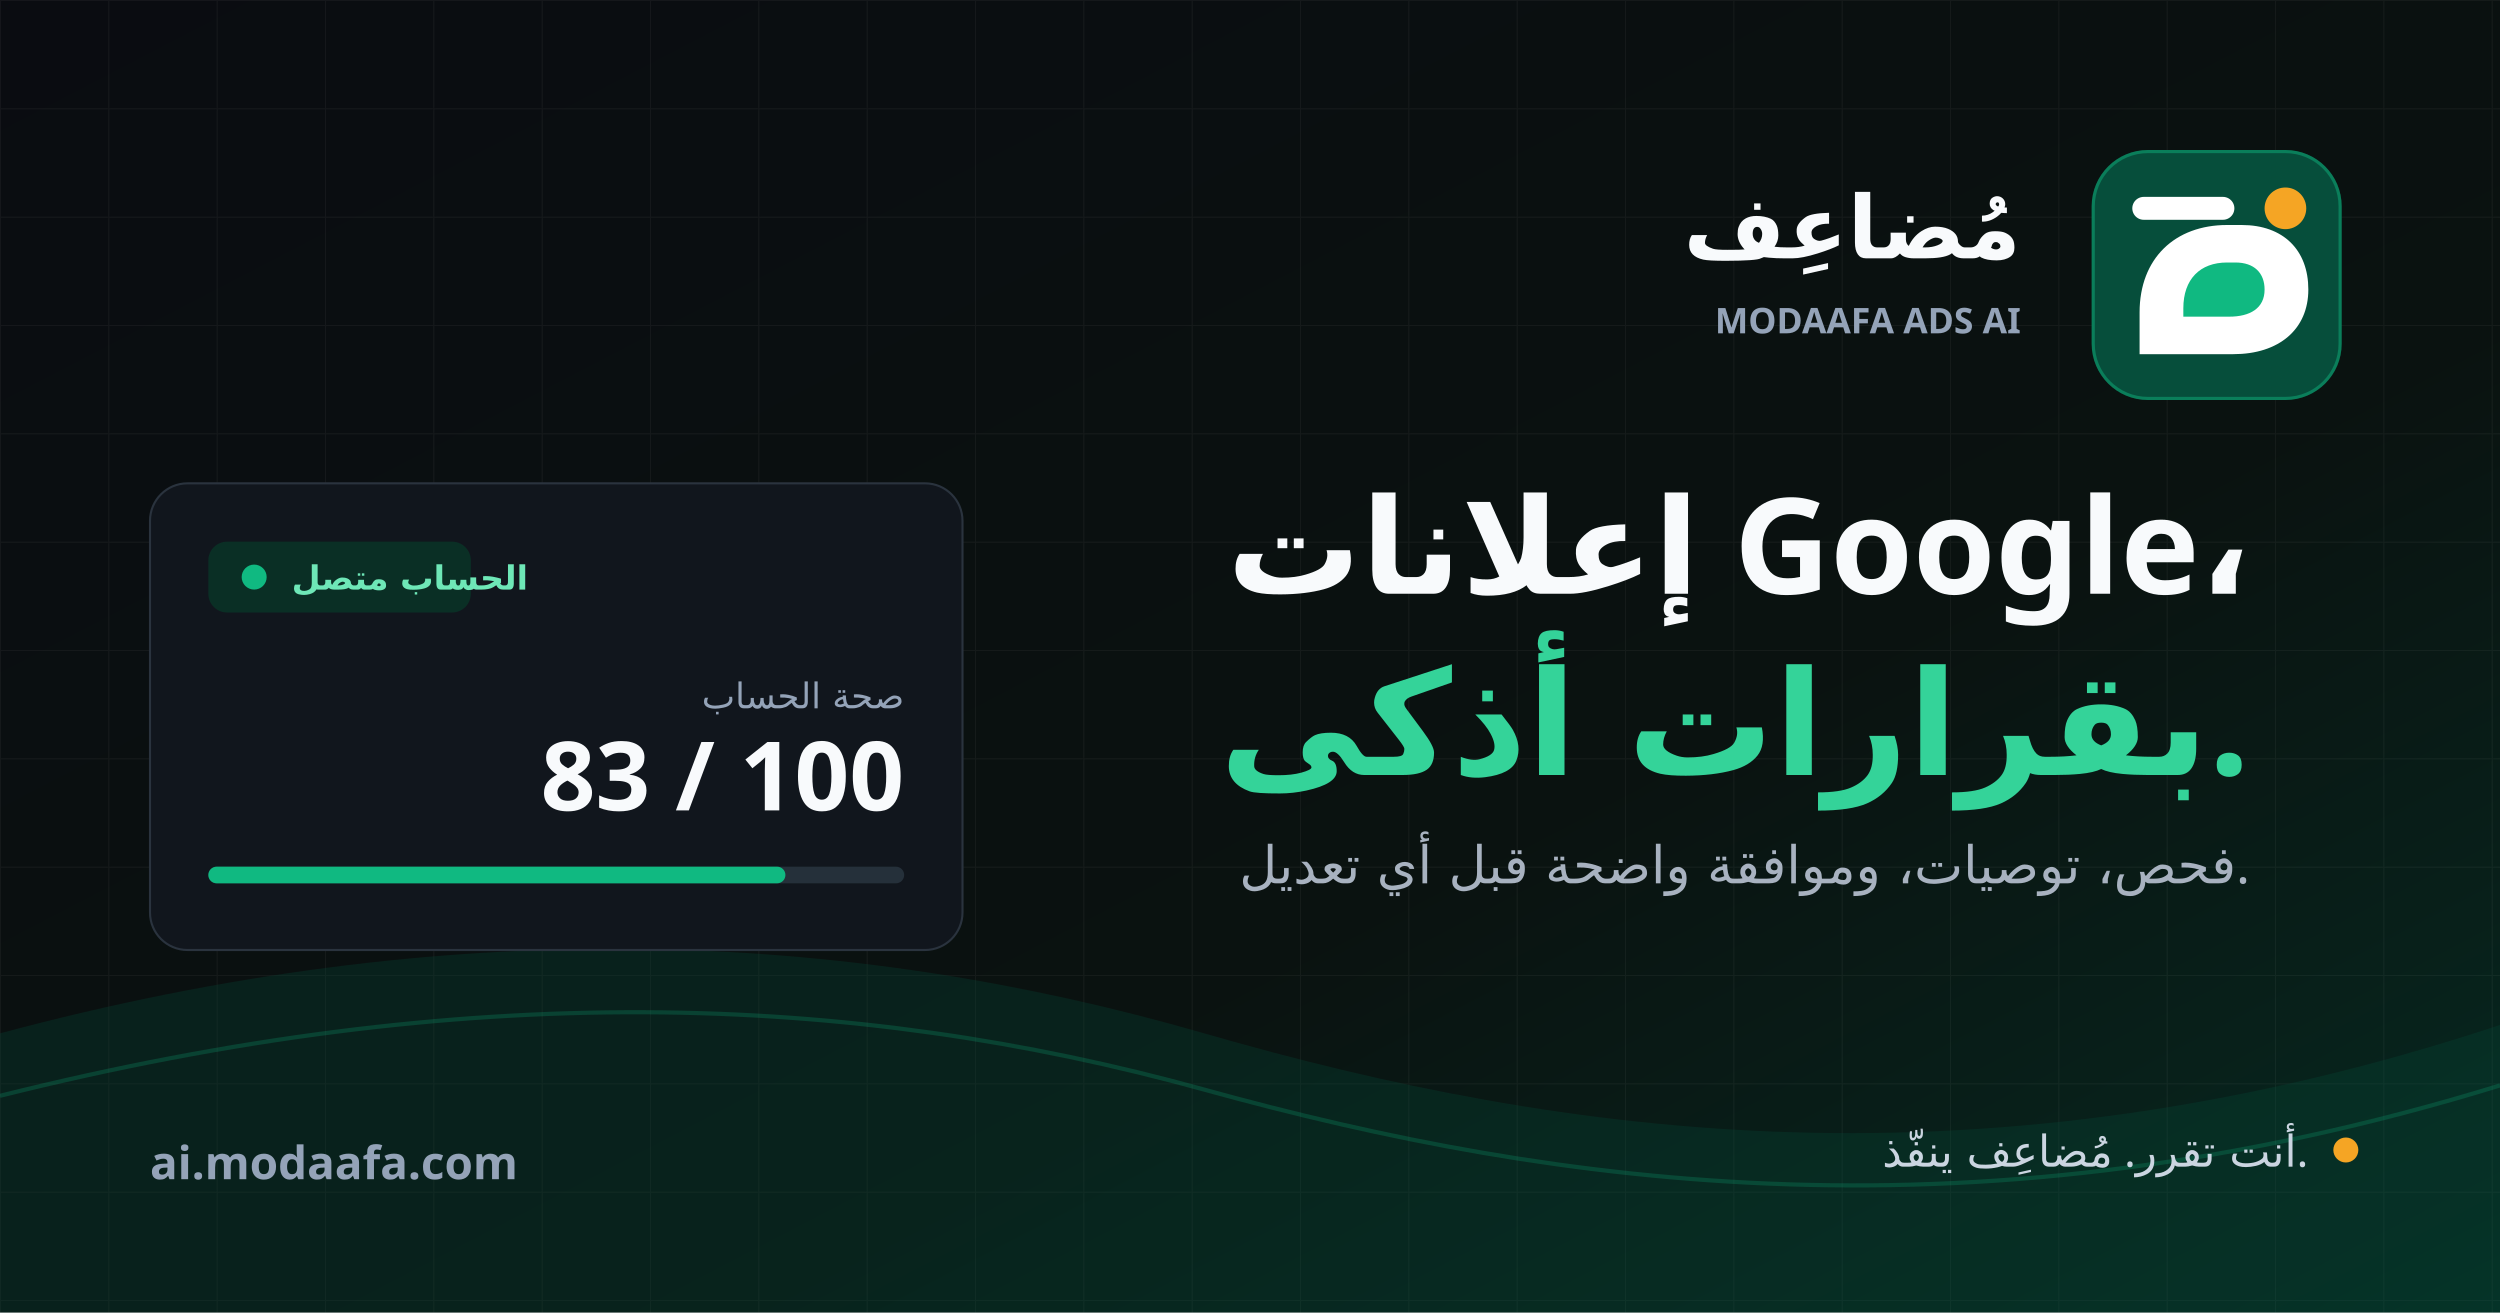
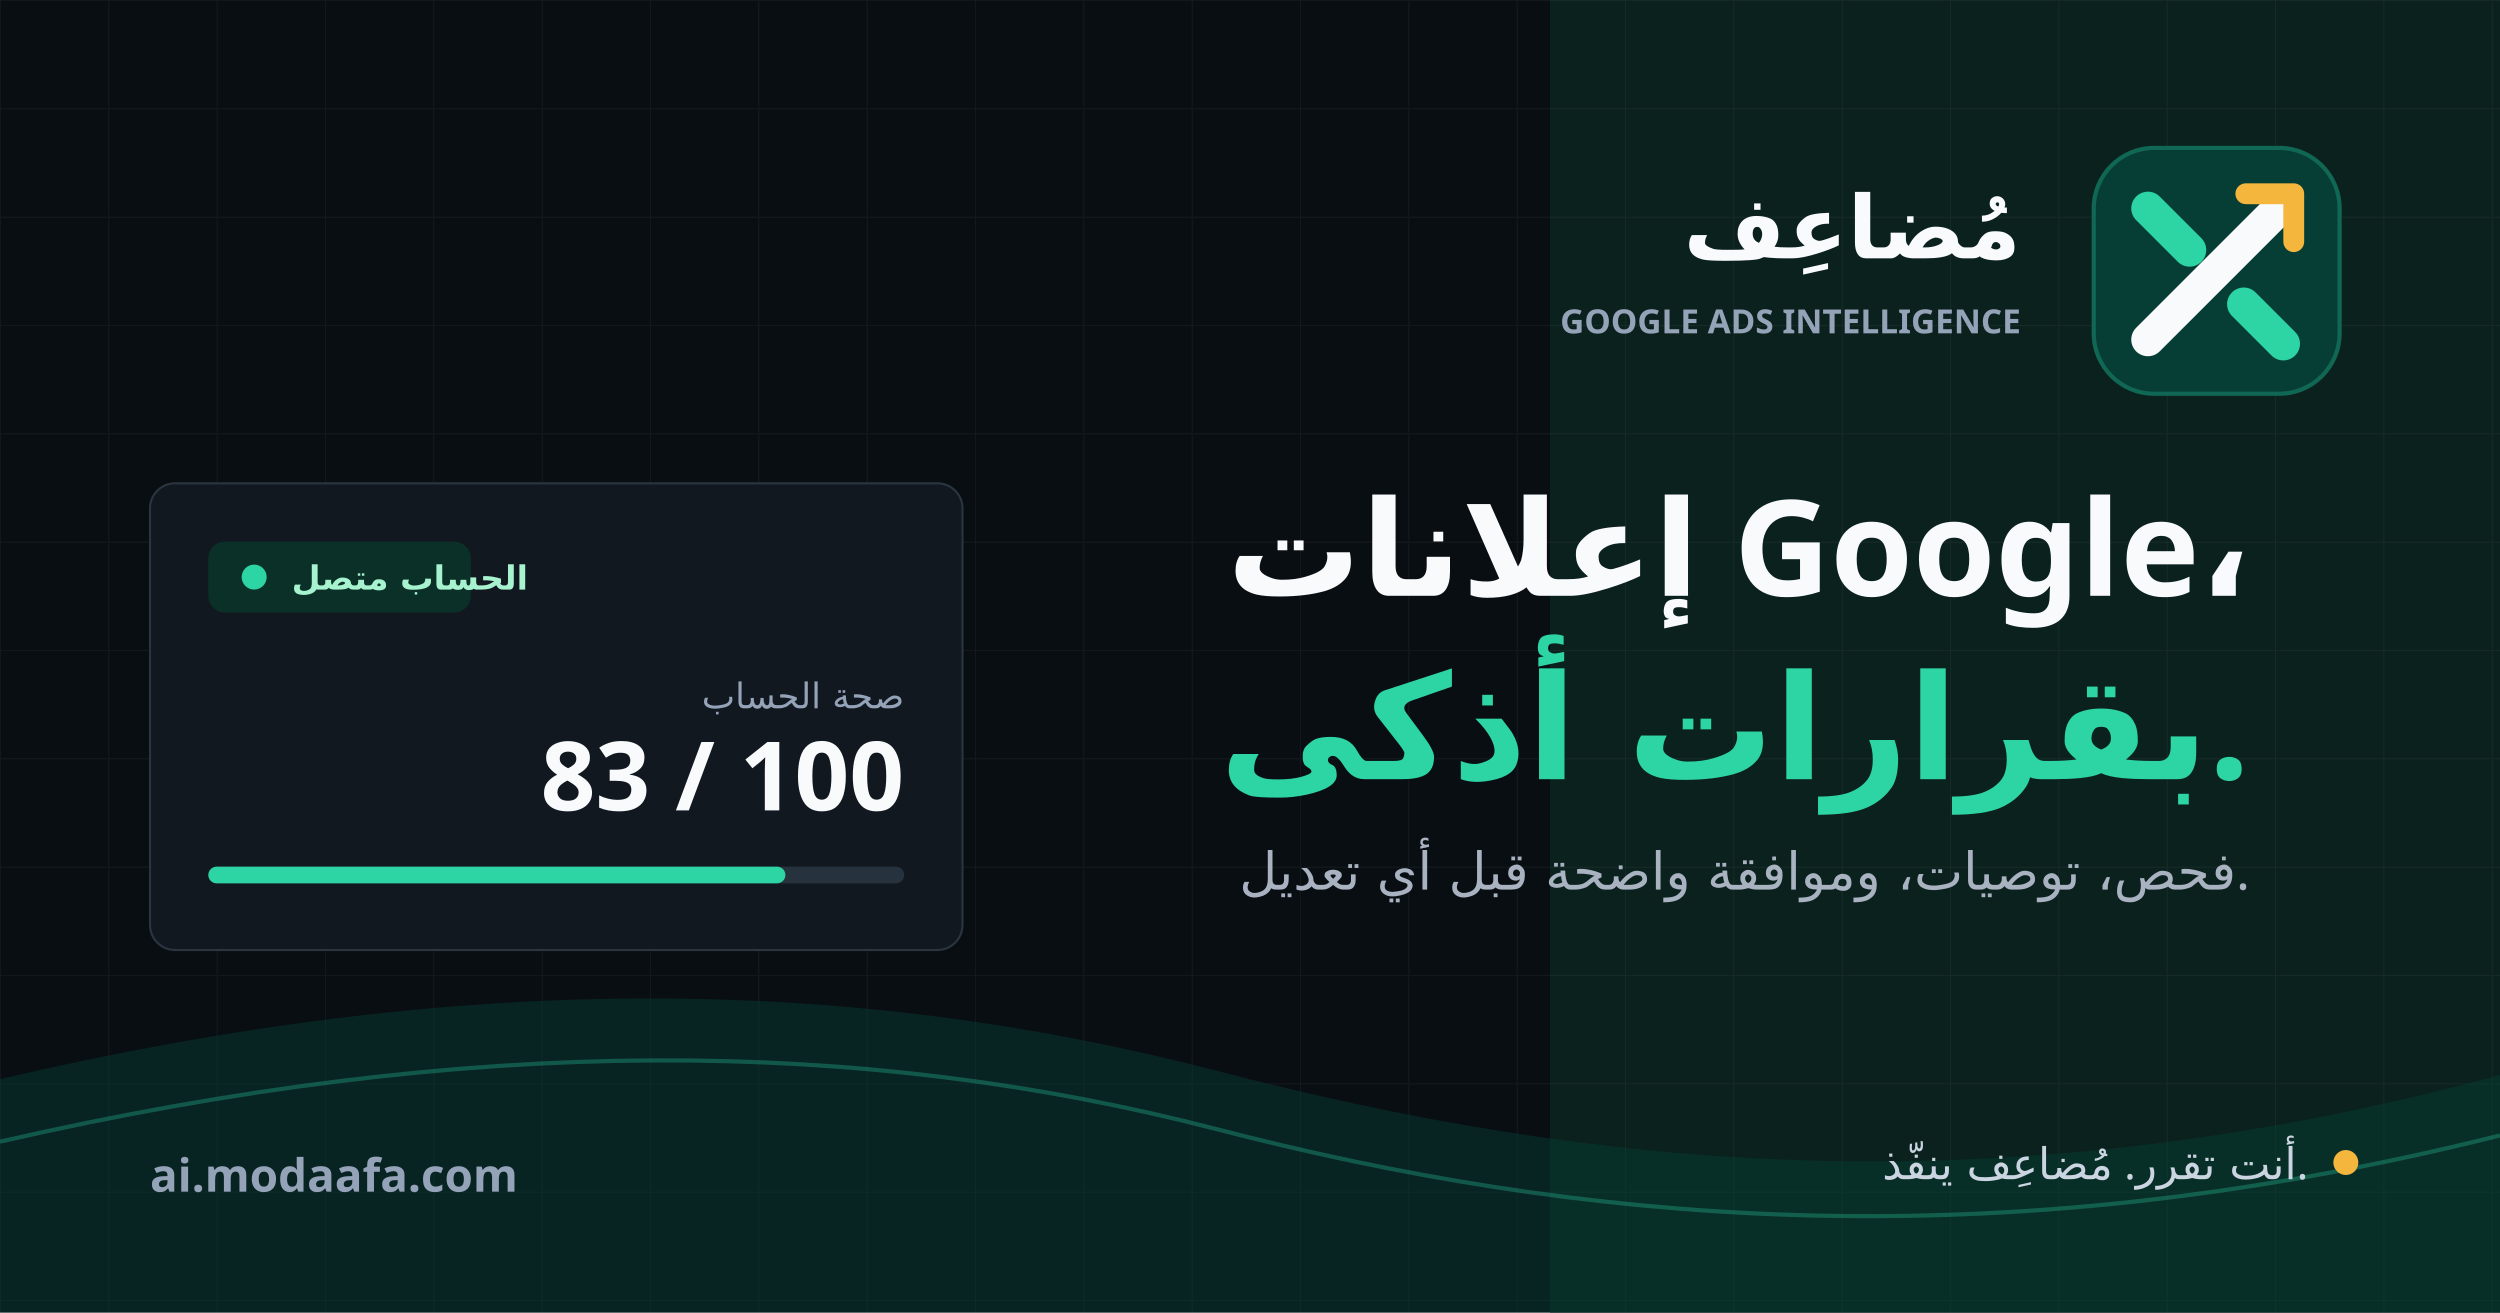
- <svg xmlns="http://www.w3.org/2000/svg" viewBox="0 0 1200 630" role="img" aria-label="مُضاعِف — الميديا باير الذكي لإعلانات Google">
+ <svg xmlns="http://www.w3.org/2000/svg" viewBox="0 0 1200 630" role="img" aria-label="مُضاعِف — ذكاء إعلانات Google تحت موافقتك">
  <defs>
-     <linearGradient id="bg" x1="0" y1="0" x2="1" y2="1">
-       <stop offset="0" stop-color="#0A0C11" />
-       <stop offset=".62" stop-color="#0A1210" />
-       <stop offset="1" stop-color="#062A21" />
-     </linearGradient>
    <pattern id="grid" width="52" height="52" patternUnits="userSpaceOnUse">
      <path d="M52 0H0V52" fill="none" stroke="#FFFFFF" stroke-opacity=".045" />
    </pattern>
  </defs>
-   <rect width="1200" height="630" fill="url(#bg)" />
+   <rect width="1200" height="630" fill="#090E13" />
+   <rect x="744" width="456" height="630" fill="#0B211D" />
  <rect width="1200" height="630" fill="url(#grid)" />
-   <path d="M0 496C216 438 405 446 578 496S952 574 1200 492V630H0Z" fill="#064E3B" fill-opacity=".28" />
-   <path d="M0 526C224 470 408 476 578 523S950 598 1200 521" fill="none" stroke="#10B981" stroke-opacity=".22" stroke-width="2" />
-   <g transform="translate(1000 68)">
-     <rect x="4" y="4" width="120" height="120" rx="27" fill="#064E3B" />
-     <rect x="4.75" y="4.75" width="118.5" height="118.5" rx="26.25" fill="none" stroke="#10B981" stroke-opacity=".45" stroke-width="1.5" />
-     <path d="M27 101V82C27 56 44 40 69 40H76C96 40 108 52 108 71C108 90 94 102 72 102H27V101Z" fill="#FFFFFF" />
-     <path d="M48 84V80C48 66 56 58 69 58H73C82 58 87 63 87 71C87 80 80 84 70 84H48Z" fill="#10B981" />
-     <path d="M29 32H67" stroke="#FFFFFF" stroke-width="11" stroke-linecap="round" />
-     <circle cx="97" cy="32" r="10" fill="#F5A524" />
+   <path d="M0 518C222 466 407 468 584 514S956 582 1200 516V630H0Z" fill="#063D35" fill-opacity=".48" />
+   <path d="M0 548C227 496 414 498 584 542S953 607 1200 545" fill="none" stroke="#2DD4A4" stroke-opacity=".3" stroke-width="2" />
+   <g transform="translate(1000 66)">
+     <rect x="4" y="4" width="120" height="120" rx="30" fill="#063D35" />
+     <rect x="5" y="5" width="118" height="118" rx="29" fill="none" stroke="#2DD4A4" stroke-opacity=".28" stroke-width="2" />
+     <path d="M31 34L51 54M77 80L96 99" fill="none" stroke="#2DD4A4" stroke-width="16" stroke-linecap="round" />
+     <path d="M31 97L93 35" fill="none" stroke="#F8FAFC" stroke-width="16" stroke-linecap="round" />
+     <path d="M78 27H101V50" fill="none" stroke="#F5B63D" stroke-width="10" stroke-linecap="round" stroke-linejoin="round" />
  </g>
  <text x="970" y="124" fill="#F8FAFC" font-family="'IBM Plex Sans Arabic','Geeza Pro','Tahoma',sans-serif" font-size="42" font-weight="700" text-anchor="end">مُضاعِف</text>
-   <text x="970" y="160" fill="#94A3B8" font-family="'IBM Plex Sans Arabic','Segoe UI',sans-serif" font-size="17" font-weight="600" text-anchor="end" direction="ltr">MODAAFA ADS AI</text>
-   <text x="1080" y="285" fill="#F8FAFC" font-family="'IBM Plex Sans Arabic','Geeza Pro','Tahoma',sans-serif" font-size="64" font-weight="700" text-anchor="end">إعلانات Google،</text>
-   <text x="1080" y="372" fill="#34D399" font-family="'IBM Plex Sans Arabic','Geeza Pro','Tahoma',sans-serif" font-size="70" font-weight="700" text-anchor="end">بقرارات أذكى.</text>
-   <text x="1080" y="424" fill="#A8B2C0" font-family="'IBM Plex Sans Arabic','Geeza Pro','Tahoma',sans-serif" font-size="25" font-weight="500" text-anchor="end">فحص، توصيات، وموافقة واضحة قبل أي تعديل.</text>
+   <text x="970" y="160" fill="#94A3B8" font-family="'IBM Plex Sans Arabic','Segoe UI',sans-serif" font-size="16" font-weight="600" text-anchor="end" direction="ltr">GOOGLE ADS INTELLIGENCE</text>
+   <text x="1080" y="286" fill="#F8FAFC" font-family="'IBM Plex Sans Arabic','Geeza Pro','Tahoma',sans-serif" font-size="64" font-weight="700" text-anchor="end">إعلانات Google،</text>
+   <text x="1080" y="374" fill="#2DD4A4" font-family="'IBM Plex Sans Arabic','Geeza Pro','Tahoma',sans-serif" font-size="70" font-weight="700" text-anchor="end">بقرارات أذكى.</text>
+   <text x="1080" y="427" fill="#A8B2C0" font-family="'IBM Plex Sans Arabic','Geeza Pro','Tahoma',sans-serif" font-size="25" font-weight="500" text-anchor="end">فحص، توصيات، وموافقة واضحة قبل أي تعديل.</text>
  <g transform="translate(72 232)">
-     <rect width="390" height="224" rx="18" fill="#11161D" stroke="#2A333E" />
-     <rect x="28" y="28" width="126" height="34" rx="9" fill="#0A2F25" />
-     <circle cx="50" cy="45" r="6" fill="#10B981" />
-     <text x="68" y="51" fill="#6EE7B7" font-family="'IBM Plex Sans Arabic','Geeza Pro','Tahoma',sans-serif" font-size="16" font-weight="600">الحساب متصل</text>
+     <rect width="390" height="224" rx="12" fill="#111820" stroke="#2A3540" />
+     <rect x="28" y="28" width="126" height="34" rx="8" fill="#0B3028" />
+     <circle cx="50" cy="45" r="6" fill="#2DD4A4" />
+     <text x="68" y="51" fill="#A7F3D0" font-family="'IBM Plex Sans Arabic','Geeza Pro','Tahoma',sans-serif" font-size="16" font-weight="600">الحساب متصل</text>
    <text x="362" y="108" fill="#94A3B8" font-family="'IBM Plex Sans Arabic','Geeza Pro','Tahoma',sans-serif" font-size="17" font-weight="500" text-anchor="end">صحة الحساب</text>
    <text x="362" y="157" fill="#F8FAFC" font-family="'IBM Plex Sans Arabic','Segoe UI',sans-serif" font-size="46" font-weight="700" text-anchor="end" direction="ltr">83 / 100</text>
-     <rect x="28" y="184" width="334" height="8" rx="4" fill="#25303A" />
-     <rect x="28" y="184" width="277" height="8" rx="4" fill="#10B981" />
+     <rect x="28" y="184" width="334" height="8" rx="4" fill="#26323D" />
+     <rect x="28" y="184" width="277" height="8" rx="4" fill="#2DD4A4" />
  </g>
-   <text x="72" y="566" fill="#94A3B8" font-family="'IBM Plex Sans Arabic','Segoe UI',sans-serif" font-size="22" font-weight="600" direction="ltr">ai.modaafa.com</text>
-   <circle cx="1126" cy="552" r="6" fill="#F5A524" />
-   <text x="1108" y="560" fill="#CBD5E1" font-family="'IBM Plex Sans Arabic','Geeza Pro','Tahoma',sans-serif" font-size="21" font-weight="500" text-anchor="end">أنت تقرر. مُضاعِف ينفّذ.</text>
+   <text x="72" y="572" fill="#94A3B8" font-family="'IBM Plex Sans Arabic','Segoe UI',sans-serif" font-size="22" font-weight="600" direction="ltr">ai.modaafa.com</text>
+   <circle cx="1126" cy="558" r="6" fill="#F5B63D" />
+   <text x="1108" y="566" fill="#CBD5E1" font-family="'IBM Plex Sans Arabic','Geeza Pro','Tahoma',sans-serif" font-size="21" font-weight="500" text-anchor="end">أنت تقرر. مُضاعِف ينفّذ.</text>
</svg>
